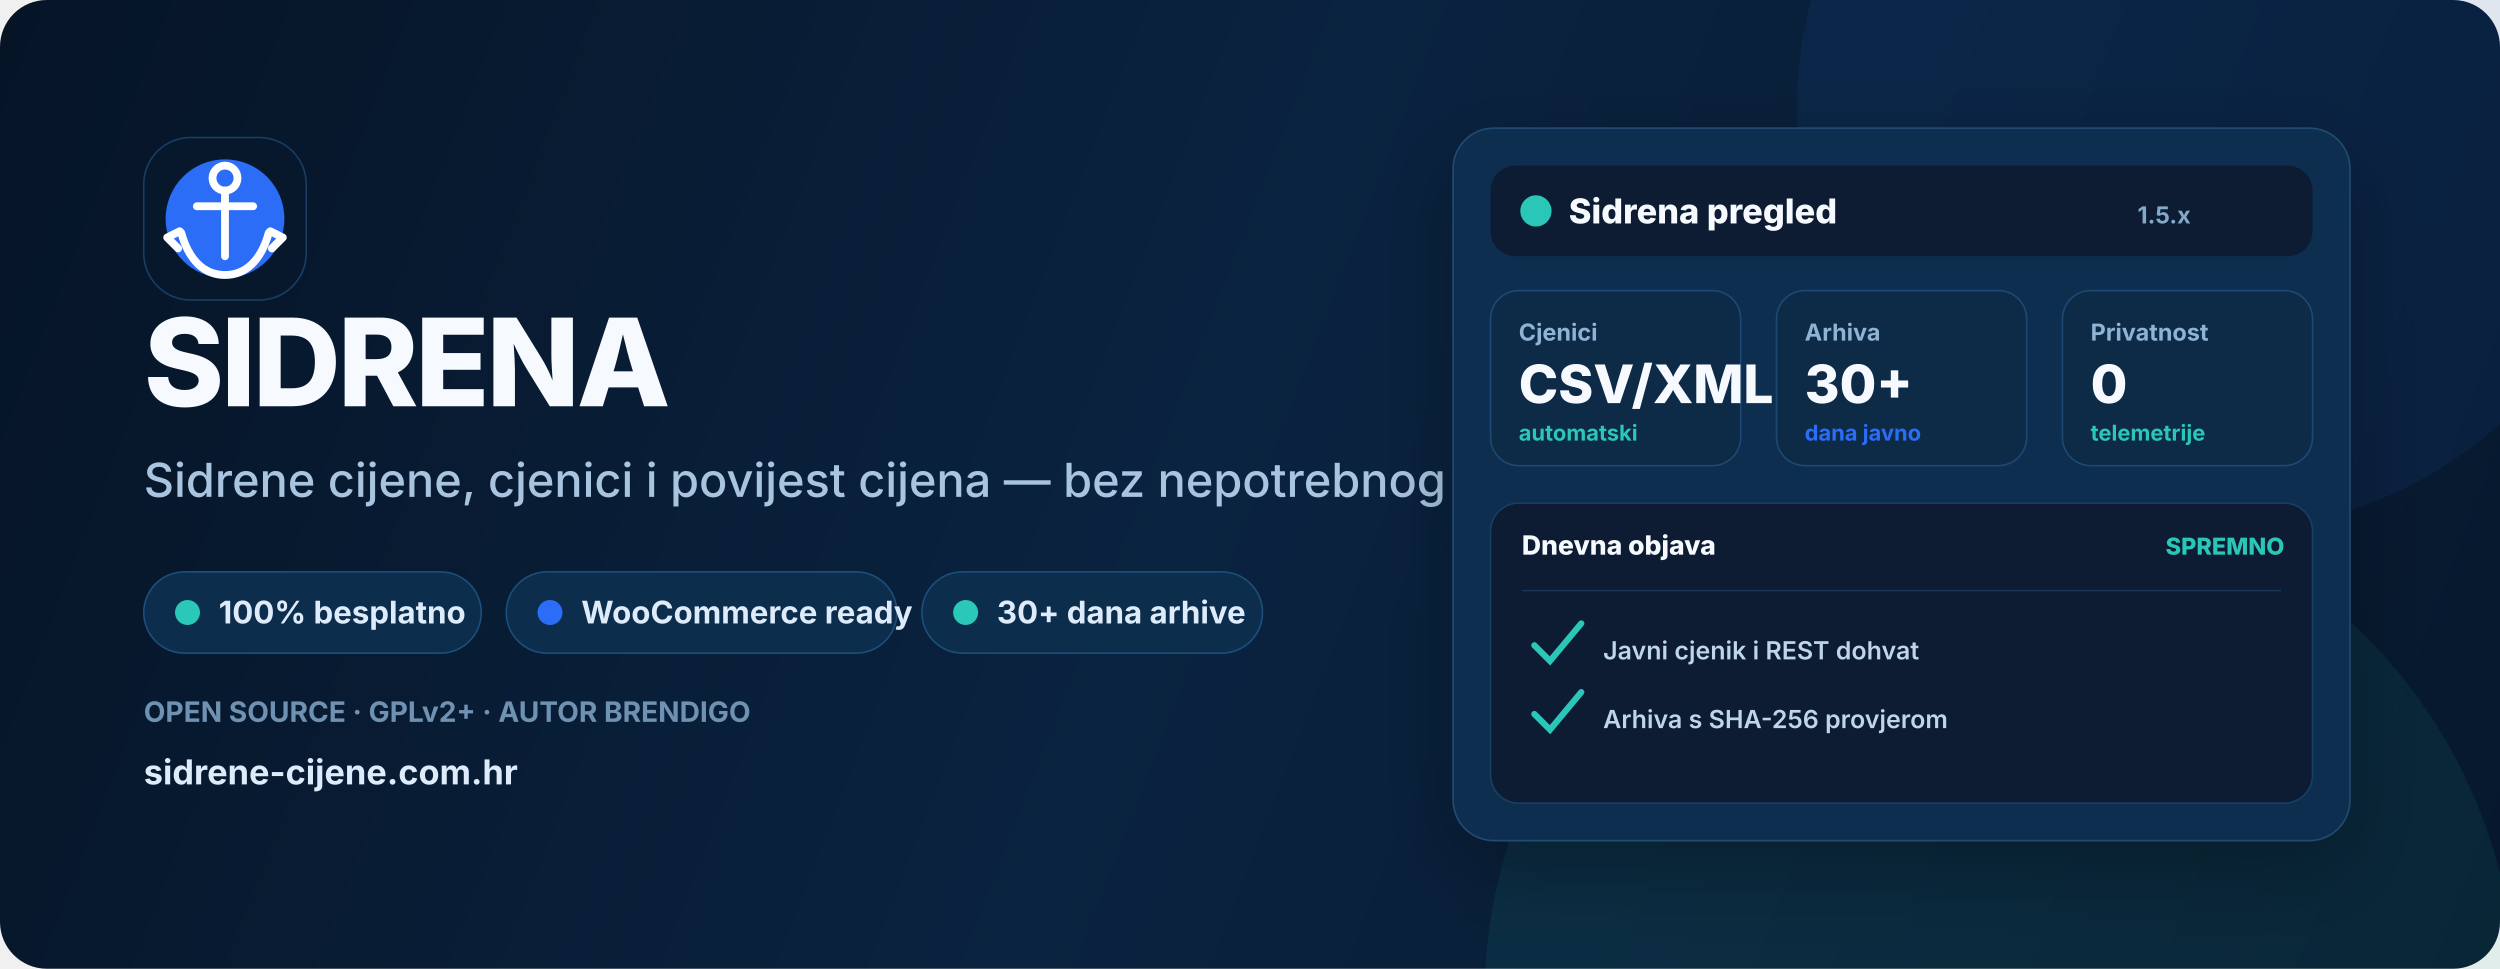
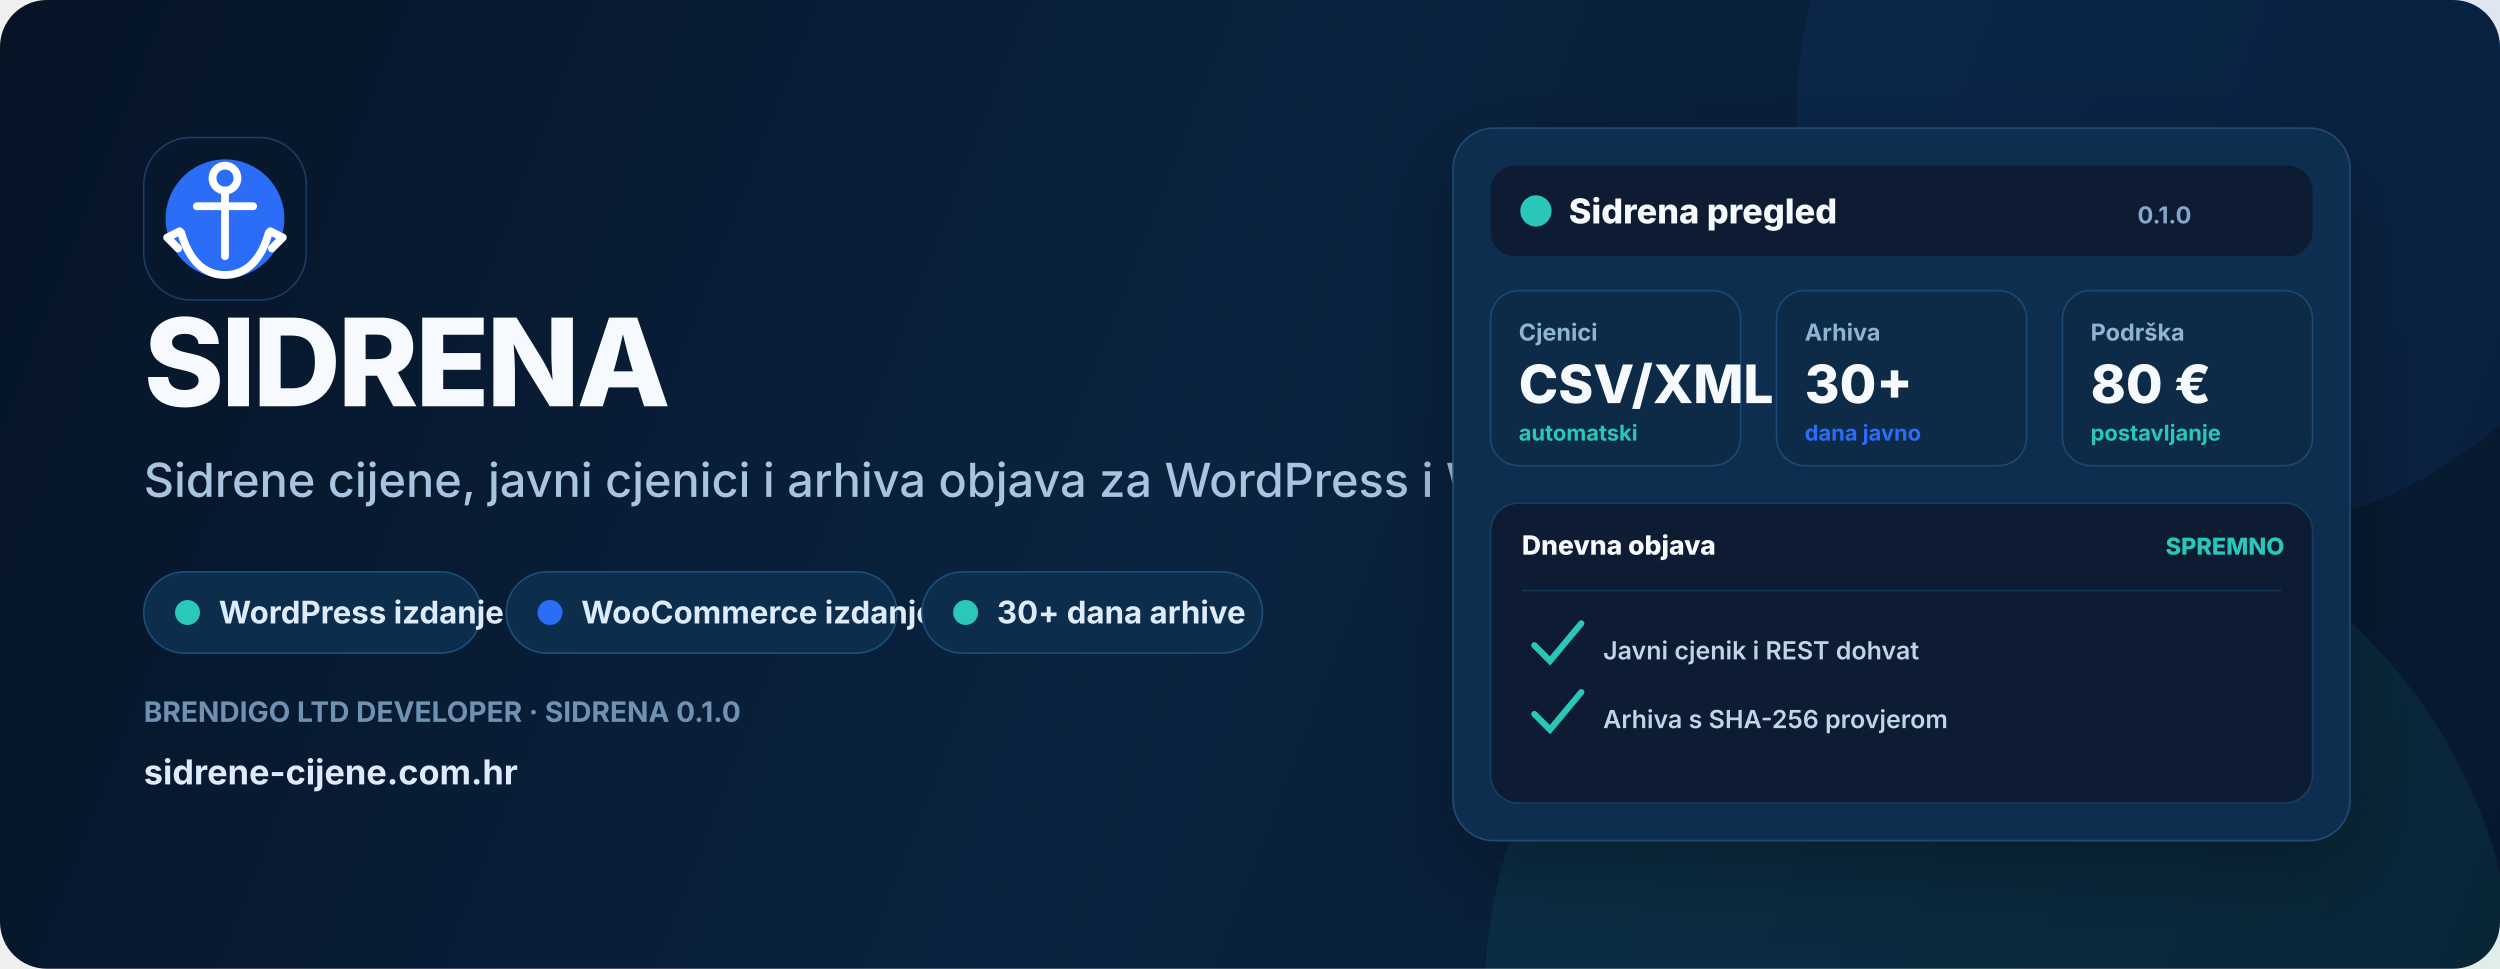
<svg xmlns="http://www.w3.org/2000/svg" width="1600" height="620" viewBox="0 0 1600 620" role="img" aria-labelledby="title desc">
  <defs>
    <linearGradient id="bg" x1="0" y1="0" x2="1600" y2="620" gradientUnits="userSpaceOnUse">
      <stop stop-color="#061426" />
      <stop offset=".48" stop-color="#0A2340" />
      <stop offset="1" stop-color="#07182D" />
    </linearGradient>
    <linearGradient id="brand" x1="140" y1="120" x2="520" y2="500" gradientUnits="userSpaceOnUse">
      <stop stop-color="#2B6DF7" />
      <stop offset="1" stop-color="#2BC7B8" />
    </linearGradient>
    <linearGradient id="card" x1="950" y1="92" x2="1480" y2="530" gradientUnits="userSpaceOnUse">
      <stop stop-color="#102E50" />
      <stop offset="1" stop-color="#0A1D34" />
    </linearGradient>
    <filter id="shadow" x="-30%" y="-30%" width="160%" height="160%">
      <feDropShadow dx="0" dy="18" stdDeviation="26" flood-color="#000" flood-opacity=".28" />
    </filter>
  </defs>
  <rect width="1600" height="620" rx="30" fill="url(#bg)" />
  <circle cx="1420" cy="70" r="270" fill="#2B6DF7" opacity=".08" />
  <circle cx="1280" cy="640" r="330" fill="#2BC7B8" opacity=".08" />
  <g transform="translate(92 88)">
    <rect width="104" height="104" rx="30" fill="#07182D" stroke="#183E65" />
    <circle cx="52" cy="52" r="38" fill="url(#brand)" />
    <circle cx="52" cy="26" r="8" fill="none" stroke="#fff" stroke-width="5" />
    <path d="M52 34v42M34 44h36" fill="none" stroke="#fff" stroke-width="5" stroke-linecap="round" />
    <path d="M24 61c5 18 15 27 28 27s23-9 28-27" fill="none" stroke="#fff" stroke-width="5" stroke-linecap="round" />
    <path d="m23 60-8 4 7 7m59-11 8 4-7 7" fill="none" stroke="#fff" stroke-width="5" stroke-linecap="round" stroke-linejoin="round" />
  </g>
  <text x="92" y="260" fill="#F6FAFF" font-size="78" font-weight="800" font-family="Inter,Segoe UI,Arial,sans-serif" letter-spacing="-2">SIDRENA</text>
  <text x="92" y="318" fill="#A9C4DF" font-size="30" font-weight="500" font-family="Inter,Segoe UI,Arial,sans-serif">
-     Sidrene cijene, cjenici i povijest cijena — bez nepotrebnog kompliciranja.
+     Sidrene cijene, javni cjenici i arhiva objava za WordPress i WooCommerce.
  </text>
  <g font-family="Inter,Segoe UI,Arial,sans-serif" font-size="20" font-weight="700">
    <g transform="translate(92 366)">
      <rect width="216" height="52" rx="26" fill="#0D2D4D" stroke="#1B507C" />
      <circle cx="28" cy="26" r="8" fill="#2BC7B8" />
-       <text x="48" y="33" fill="#DDEBFA">100% besplatno</text>
+       <text x="48" y="33" fill="#DDEBFA">WordPress izdanje</text>
    </g>
    <g transform="translate(324 366)">
      <rect width="250" height="52" rx="26" fill="#0D2D4D" stroke="#1B507C" />
      <circle cx="28" cy="26" r="8" fill="#2B6DF7" />
-       <text x="48" y="33" fill="#DDEBFA">WooCommerce ready</text>
+       <text x="48" y="33" fill="#DDEBFA">WooCommerce izdanje</text>
    </g>
    <g transform="translate(590 366)">
      <rect width="218" height="52" rx="26" fill="#0D2D4D" stroke="#1B507C" />
      <circle cx="28" cy="26" r="8" fill="#2BC7B8" />
      <text x="48" y="33" fill="#DDEBFA">30+ dana arhive</text>
    </g>
  </g>
  <g transform="translate(92 462)" font-family="Inter,Segoe UI,Arial,sans-serif">
-     <text fill="#6F91B2" font-size="18" font-weight="700">OPEN SOURCE · GPLv2+ · AUTOR BRENDIGO</text>
+     <text fill="#6F91B2" font-size="18" font-weight="700">BRENDIGO LTD DEVELOPER · SIDRENA 0.1.0</text>
    <text y="40" fill="#DDEBFA" font-size="22" font-weight="700">sidrene-cijene.com.hr</text>
  </g>
  <g transform="translate(930 82)" filter="url(#shadow)" font-family="Inter,Segoe UI,Arial,sans-serif">
    <rect width="574" height="456" rx="26" fill="url(#card)" stroke="#234B72" />
    <rect x="24" y="24" width="526" height="58" rx="16" fill="#0A1B30" />
    <circle cx="53" cy="53" r="10" fill="#2BC7B8" />
    <text x="74" y="61" fill="#F6FAFF" font-size="22" font-weight="800">Sidrena pregled</text>
-     <text x="438" y="61" fill="#83A8C9" font-size="15" font-weight="700">1.5.x</text>
+     <text x="438" y="61" fill="#83A8C9" font-size="15" font-weight="700">0.1.0</text>
    <g transform="translate(24 104)">
      <rect width="160" height="112" rx="18" fill="#0D2947" stroke="#1E4A73" />
      <text x="18" y="32" fill="#8FB3D3" font-size="15" font-weight="700">Cjenici</text>
      <text x="18" y="72" fill="#F6FAFF" font-size="34" font-weight="800">CSV/XML</text>
      <text x="18" y="96" fill="#2BC7B8" font-size="14" font-weight="700">automatski</text>
    </g>
    <g transform="translate(207 104)">
      <rect width="160" height="112" rx="18" fill="#0D2947" stroke="#1E4A73" />
      <text x="18" y="32" fill="#8FB3D3" font-size="15" font-weight="700">Arhiva</text>
      <text x="18" y="72" fill="#F6FAFF" font-size="34" font-weight="800">30+</text>
      <text x="18" y="96" fill="#2B6DF7" font-size="14" font-weight="700">dana javno</text>
    </g>
    <g transform="translate(390 104)">
      <rect width="160" height="112" rx="18" fill="#0D2947" stroke="#1E4A73" />
-       <text x="18" y="32" fill="#8FB3D3" font-size="15" font-weight="700">Privatnost</text>
-       <text x="18" y="72" fill="#F6FAFF" font-size="34" font-weight="800">0</text>
-       <text x="18" y="96" fill="#2BC7B8" font-size="14" font-weight="700">telemetrije</text>
+       <text x="18" y="32" fill="#8FB3D3" font-size="15" font-weight="700">Podrška</text>
+       <text x="18" y="72" fill="#F6FAFF" font-size="34" font-weight="800">80 €</text>
+       <text x="18" y="96" fill="#2BC7B8" font-size="14" font-weight="700">postavljanje</text>
    </g>
    <rect x="24" y="240" width="526" height="192" rx="18" fill="#0A1B30" stroke="#183F62" />
    <text x="44" y="273" fill="#F6FAFF" font-size="17" font-weight="800">Dnevna objava</text>
    <text x="456" y="273" fill="#2BC7B8" font-size="15" font-weight="800">SPREMNO</text>
    <line x1="44" y1="296" x2="530" y2="296" stroke="#173956" />
    <g fill="none" stroke="#2BC7B8" stroke-width="4" stroke-linecap="round">
      <path d="M52 331l10 10 20-24" />
      <path d="M52 375l10 10 20-24" />
    </g>
    <text x="96" y="340" fill="#BFD5E8" font-size="16" font-weight="600">Javni cjenik i REST dohvat</text>
    <text x="96" y="384" fill="#BFD5E8" font-size="16" font-weight="600">Arhiva s SHA-256 provjerom</text>
  </g>
</svg>
